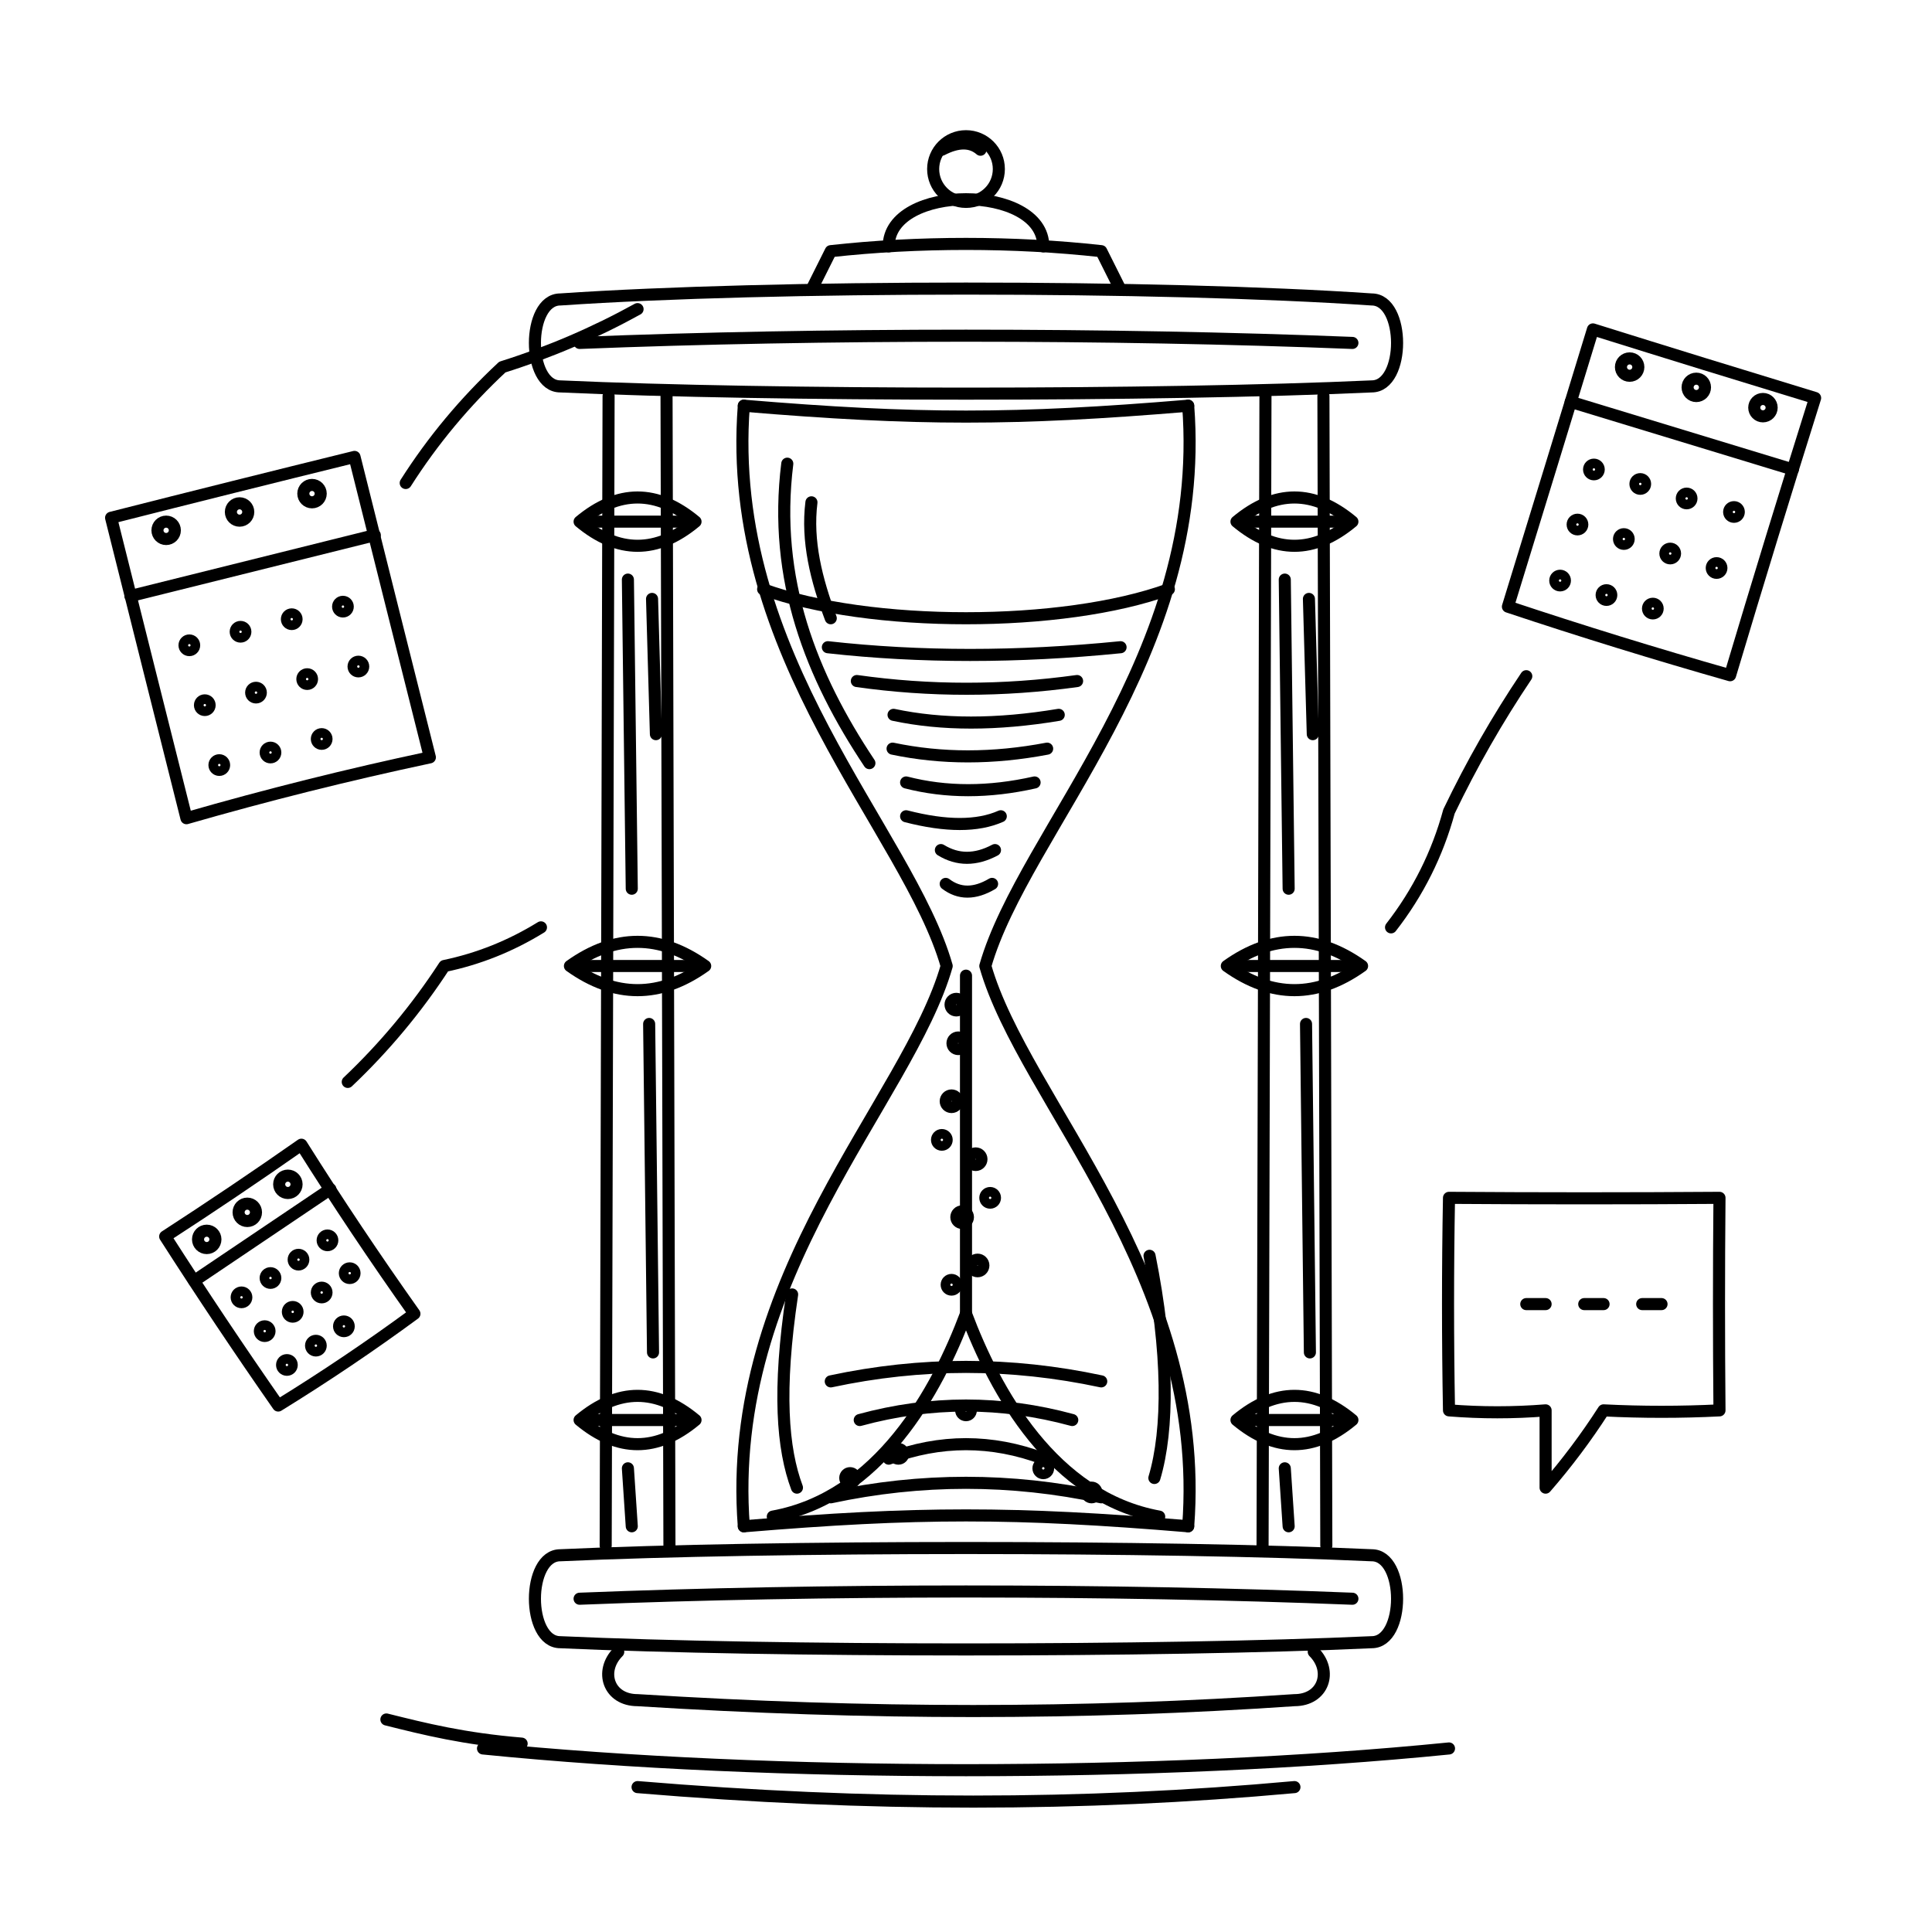
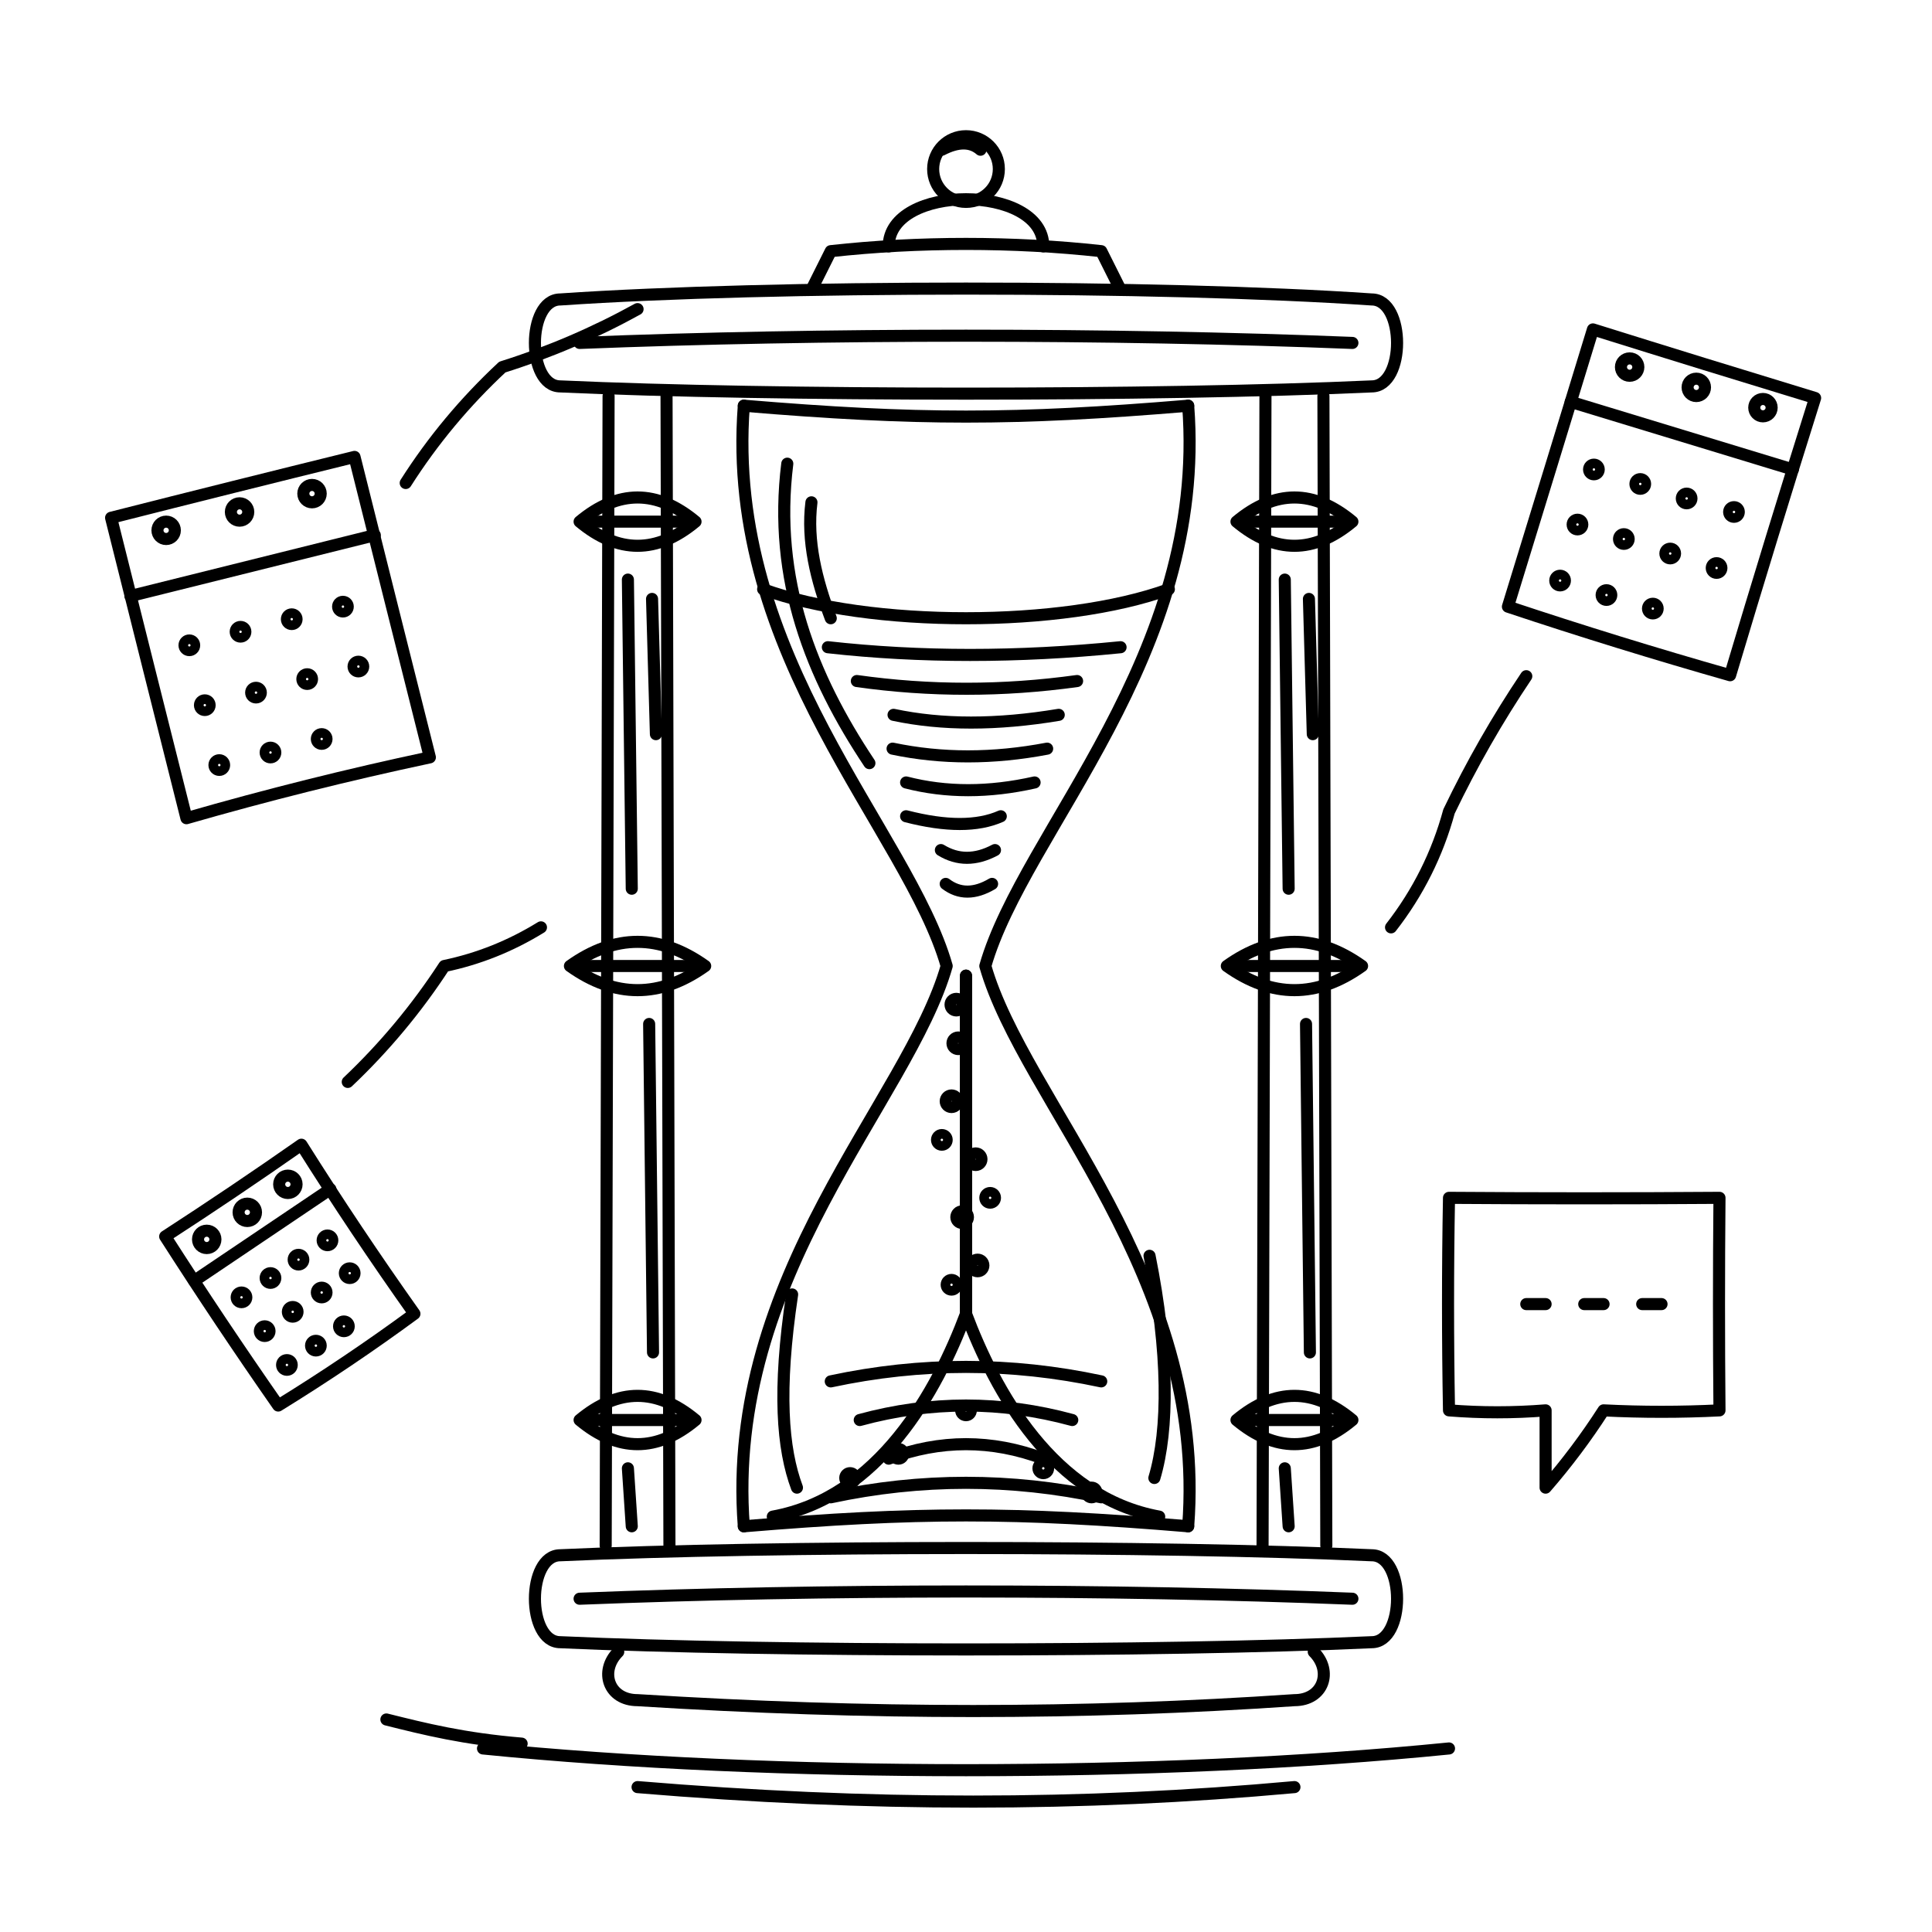
<svg xmlns="http://www.w3.org/2000/svg" viewBox="0 0 200 200" fill="none" stroke="currentColor" stroke-width="1.25" stroke-linecap="round" stroke-linejoin="round">
-   <path class="soft" pathLength="1" d="M11.5 53.6Q24.1 50.4 36.7 47.3Q40.6 62.9 44.5 78.4Q31.8 81.1 19.3 84.7Q15.4 69.2 11.5 53.6" />
-   <path class="soft fine" pathLength="1" d="M13.5 61.7L38.8 55.4" />
-   <circle class="soft fine" pathLength="1" cx="17.2" cy="54.9" r="0.9" />
-   <circle class="soft fine" pathLength="1" cx="24.8" cy="53" r="0.9" />
-   <circle class="soft fine" pathLength="1" cx="32.3" cy="51.1" r="0.9" />
-   <circle class="soft fine" pathLength="1" cx="19.6" cy="66.8" r="0.5" />
-   <circle class="soft fine" pathLength="1" cx="24.9" cy="65.4" r="0.5" />
-   <circle class="soft fine" pathLength="1" cx="30.2" cy="64.1" r="0.5" />
-   <circle class="soft fine" pathLength="1" cx="35.5" cy="62.8" r="0.5" />
-   <circle class="soft fine" pathLength="1" cx="21.2" cy="73" r="0.5" />
-   <circle class="soft fine" pathLength="1" cx="26.5" cy="71.7" r="0.5" />
-   <circle class="soft fine" pathLength="1" cx="31.8" cy="70.3" r="0.5" />
-   <circle class="soft fine" pathLength="1" cx="37.1" cy="69" r="0.5" />
-   <circle class="soft fine" pathLength="1" cx="22.7" cy="79.2" r="0.5" />
-   <circle class="soft fine" pathLength="1" cx="28" cy="77.9" r="0.5" />
-   <circle class="soft fine" pathLength="1" cx="33.3" cy="76.5" r="0.5" />
-   <path class="accent soft" pathLength="1" d="M164.9 34.1Q176.4 37.7 187.9 41.2Q183.4 55.5 179.1 69.9Q167.5 66.6 156.1 62.8Q160.5 48.5 164.9 34.1" />
-   <path class="accent fine" pathLength="1" d="M162.6 41.6L185.6 48.6" />
-   <circle class="accent soft fine" pathLength="1" cx="168.7" cy="38" r="0.9" />
-   <circle class="accent soft fine" pathLength="1" cx="175.6" cy="40.1" r="0.9" />
-   <circle class="accent soft fine" pathLength="1" cx="182.5" cy="42.2" r="0.9" />
-   <circle class="accent soft fine" pathLength="1" cx="165" cy="48.6" r="0.5" />
-   <circle class="accent soft fine" pathLength="1" cx="169.8" cy="50.1" r="0.5" />
-   <circle class="accent soft fine" pathLength="1" cx="174.6" cy="51.6" r="0.5" />
-   <circle class="accent soft fine" pathLength="1" cx="179.5" cy="53" r="0.5" />
-   <circle class="accent soft fine" pathLength="1" cx="163.3" cy="54.3" r="0.5" />
-   <circle class="accent soft fine" pathLength="1" cx="168.1" cy="55.8" r="0.5" />
-   <circle class="accent soft fine" pathLength="1" cx="172.9" cy="57.3" r="0.5" />
-   <circle class="accent soft fine" pathLength="1" cx="177.7" cy="58.8" r="0.5" />
-   <circle class="accent soft fine" pathLength="1" cx="161.5" cy="60.1" r="0.5" />
-   <circle class="accent soft fine" pathLength="1" cx="166.3" cy="61.6" r="0.5" />
-   <circle class="accent soft fine" pathLength="1" cx="171.1" cy="63" r="0.5" />
-   <path class="soft" pathLength="1" d="M17.1 128Q24.2 123.4 31.2 118.5Q36.8 127.4 42.9 136Q36.1 141 28.8 145.5Q22.8 136.9 17.1 128" />
-   <path class="soft fine" pathLength="1" d="M20.1 132.6L34.2 123.1" />
-   <circle class="soft fine" pathLength="1" cx="21.4" cy="128.3" r="0.9" />
-   <circle class="soft fine" pathLength="1" cx="25.6" cy="125.5" r="0.9" />
-   <circle class="soft fine" pathLength="1" cx="29.8" cy="122.6" r="0.9" />
-   <circle class="soft fine" pathLength="1" cx="25" cy="134.3" r="0.5" />
-   <circle class="soft fine" pathLength="1" cx="28" cy="132.3" r="0.5" />
-   <circle class="soft fine" pathLength="1" cx="30.9" cy="130.4" r="0.5" />
-   <circle class="soft fine" pathLength="1" cx="33.9" cy="128.4" r="0.5" />
-   <circle class="soft fine" pathLength="1" cx="27.4" cy="137.8" r="0.5" />
-   <circle class="soft fine" pathLength="1" cx="30.3" cy="135.8" r="0.5" />
-   <circle class="soft fine" pathLength="1" cx="33.3" cy="133.8" r="0.5" />
-   <circle class="soft fine" pathLength="1" cx="36.2" cy="131.8" r="0.5" />
-   <circle class="soft fine" pathLength="1" cx="29.7" cy="141.3" r="0.5" />
-   <circle class="soft fine" pathLength="1" cx="32.7" cy="139.3" r="0.5" />
-   <circle class="soft fine" pathLength="1" cx="35.6" cy="137.3" r="0.5" />
+   <g class="lv-sway">
+     <path class="soft" pathLength="1" d="M11.5 53.6Q24.1 50.4 36.7 47.3Q40.6 62.9 44.5 78.4Q31.8 81.1 19.3 84.7Q15.4 69.2 11.5 53.6" />
+     <path class="soft fine" pathLength="1" d="M13.5 61.7L38.8 55.4" />
+     <circle class="soft fine" pathLength="1" cx="17.2" cy="54.9" r="0.9" />
+     <circle class="soft fine" pathLength="1" cx="24.8" cy="53" r="0.9" />
+     <circle class="soft fine" pathLength="1" cx="32.3" cy="51.1" r="0.9" />
+     <circle class="soft fine" pathLength="1" cx="19.6" cy="66.8" r="0.5" />
+     <circle class="soft fine" pathLength="1" cx="24.9" cy="65.4" r="0.5" />
+     <circle class="soft fine" pathLength="1" cx="30.2" cy="64.1" r="0.5" />
+     <circle class="soft fine" pathLength="1" cx="35.5" cy="62.8" r="0.5" />
+     <circle class="soft fine" pathLength="1" cx="21.2" cy="73" r="0.5" />
+     <circle class="soft fine" pathLength="1" cx="26.5" cy="71.7" r="0.5" />
+     <circle class="soft fine" pathLength="1" cx="31.8" cy="70.3" r="0.5" />
+     <circle class="soft fine" pathLength="1" cx="37.1" cy="69" r="0.5" />
+     <circle class="soft fine" pathLength="1" cx="22.7" cy="79.2" r="0.5" />
+     <circle class="soft fine" pathLength="1" cx="28" cy="77.9" r="0.5" />
+     <circle class="soft fine" pathLength="1" cx="33.3" cy="76.5" r="0.5" />
+   </g>
+   <g class="lv-sway lv-r">
+     <path class="accent soft" pathLength="1" d="M164.9 34.1Q176.4 37.7 187.9 41.2Q183.4 55.5 179.1 69.9Q167.5 66.6 156.1 62.8Q160.5 48.5 164.9 34.1" />
+     <path class="accent fine" pathLength="1" d="M162.6 41.6L185.6 48.6" />
+     <circle class="accent soft fine" pathLength="1" cx="168.7" cy="38" r="0.9" />
+     <circle class="accent soft fine" pathLength="1" cx="175.6" cy="40.1" r="0.9" />
+     <circle class="accent soft fine" pathLength="1" cx="182.5" cy="42.2" r="0.9" />
+     <circle class="accent soft fine" pathLength="1" cx="165" cy="48.6" r="0.5" />
+     <circle class="accent soft fine" pathLength="1" cx="169.8" cy="50.1" r="0.5" />
+     <circle class="accent soft fine" pathLength="1" cx="174.6" cy="51.6" r="0.5" />
+     <circle class="accent soft fine" pathLength="1" cx="179.5" cy="53" r="0.5" />
+     <circle class="accent soft fine" pathLength="1" cx="163.3" cy="54.3" r="0.5" />
+     <circle class="accent soft fine" pathLength="1" cx="168.1" cy="55.8" r="0.5" />
+     <circle class="accent soft fine" pathLength="1" cx="172.9" cy="57.3" r="0.5" />
+     <circle class="accent soft fine" pathLength="1" cx="177.7" cy="58.8" r="0.5" />
+     <circle class="accent soft fine" pathLength="1" cx="161.5" cy="60.1" r="0.5" />
+     <circle class="accent soft fine" pathLength="1" cx="166.3" cy="61.6" r="0.5" />
+     <circle class="accent soft fine" pathLength="1" cx="171.1" cy="63" r="0.5" />
+   </g>
+   <g class="lv-sway">
+     <path class="soft" pathLength="1" d="M17.1 128Q24.2 123.4 31.2 118.5Q36.8 127.4 42.9 136Q36.1 141 28.8 145.5Q22.8 136.9 17.1 128" />
+     <path class="soft fine" pathLength="1" d="M20.1 132.6L34.2 123.1" />
+     <circle class="soft fine" pathLength="1" cx="21.4" cy="128.3" r="0.9" />
+     <circle class="soft fine" pathLength="1" cx="25.6" cy="125.5" r="0.9" />
+     <circle class="soft fine" pathLength="1" cx="29.8" cy="122.6" r="0.9" />
+     <circle class="soft fine" pathLength="1" cx="25" cy="134.3" r="0.5" />
+     <circle class="soft fine" pathLength="1" cx="28" cy="132.3" r="0.5" />
+     <circle class="soft fine" pathLength="1" cx="30.9" cy="130.4" r="0.5" />
+     <circle class="soft fine" pathLength="1" cx="33.9" cy="128.4" r="0.5" />
+     <circle class="soft fine" pathLength="1" cx="27.4" cy="137.8" r="0.5" />
+     <circle class="soft fine" pathLength="1" cx="30.3" cy="135.8" r="0.5" />
+     <circle class="soft fine" pathLength="1" cx="33.3" cy="133.8" r="0.5" />
+     <circle class="soft fine" pathLength="1" cx="36.2" cy="131.8" r="0.5" />
+     <circle class="soft fine" pathLength="1" cx="29.7" cy="141.3" r="0.5" />
+     <circle class="soft fine" pathLength="1" cx="32.7" cy="139.3" r="0.5" />
+     <circle class="soft fine" pathLength="1" cx="35.6" cy="137.3" r="0.5" />
+   </g>
  <path class="soft fine" pathLength="1" d="M42 50Q46.2 43.4 52 38Q59.3 35.7 66 32" />
  <path class="soft fine" pathLength="1" d="M158 70Q153.5 76.7 150 84Q148.2 90.6 144 96" />
  <path class="soft fine" pathLength="1" d="M36 112Q41.7 106.6 46 100Q51.3 98.9 56 96" />
  <path class="soft" pathLength="1" d="M150 124Q164 124.1 178 124Q177.9 135 178 146Q172 146.3 166 146Q163.3 150.2 160 154Q160 150 160 146Q155 146.4 150 146Q149.8 135 150 124" />
  <path class="soft fine" pathLength="1" d="M158 135L160 135" />
  <path class="soft fine" pathLength="1" d="M164 135L166 135" />
  <path class="soft fine" pathLength="1" d="M170 135L172 135" />
  <path pathLength="1" d="M58 31C80 29.5 120 29.5 142 31C145.5 31 145.5 40 142 40C120 41 80 41 58 40C54.5 40 54.5 31 58 31Z" />
  <path class="fine" pathLength="1" d="M60 35.5C85 34.5 115 34.5 140 35.5" />
  <path pathLength="1" d="M84 30L86 26C95 25 105 25 114 26L116 30" />
  <path pathLength="1" d="M92 25.5C92 19 108 19 108 25.5" />
  <circle pathLength="1" cx="100" cy="17.5" r="3.4" />
  <path class="fine" pathLength="1" d="M97.5 15.5Q100 14.2 101.5 15.5" />
  <path pathLength="1" d="M58 161C80 160 120 160 142 161C145.5 161 145.5 170 142 170C120 171 80 171 58 170C54.5 170 54.5 161 58 161Z" />
  <path class="fine" pathLength="1" d="M60 165.5C85 164.5 115 164.5 140 165.5" />
  <path pathLength="1" d="M64 171C62 173 63 176 66 176C90 177.5 112 177.5 134 176C137 176 138 173 136 171" />
  <path pathLength="1" d="M63 41L62.7 160" />
  <path pathLength="1" d="M69 41L69.3 160" />
  <path pathLength="1" d="M60 54Q66 49 72 54Q66 59 60 54" />
  <path class="fine" pathLength="1" d="M61.5 54L70.5 54" />
  <path pathLength="1" d="M59 100Q66 95 73 100Q66 105 59 100" />
  <path class="fine" pathLength="1" d="M60.5 100L71.5 100" />
  <path pathLength="1" d="M60 147Q66 142 72 147Q66 152 60 147" />
  <path class="fine" pathLength="1" d="M61.5 147L70.5 147" />
  <path class="fine" pathLength="1" d="M65 60L65.4 92" />
  <path class="fine" pathLength="1" d="M67.2 106L67.6 140" />
  <path class="fine" pathLength="1" d="M67.5 62L67.9 76" />
  <path class="fine" pathLength="1" d="M65 152L65.4 158" />
  <path pathLength="1" d="M131 41L130.7 160" />
  <path pathLength="1" d="M137 41L137.3 160" />
  <path pathLength="1" d="M128 54Q134 49 140 54Q134 59 128 54" />
  <path class="fine" pathLength="1" d="M129.5 54L138.5 54" />
  <path pathLength="1" d="M127 100Q134 95 141 100Q134 105 127 100" />
  <path class="fine" pathLength="1" d="M128.5 100L139.5 100" />
  <path pathLength="1" d="M128 147Q134 142 140 147Q134 152 128 147" />
  <path class="fine" pathLength="1" d="M129.5 147L138.5 147" />
  <path class="fine" pathLength="1" d="M133 60L133.4 92" />
  <path class="fine" pathLength="1" d="M135.2 106L135.6 140" />
  <path class="fine" pathLength="1" d="M135.5 62L135.9 76" />
  <path class="fine" pathLength="1" d="M133 152L133.4 158" />
  <path pathLength="1" d="M77 42C75 68 94 86 98 100C94 114 75 132 77 158" />
  <path pathLength="1" d="M123 42C125 68 106 86 102 100C106 114 125 132 123 158" />
  <path class="fine" pathLength="1" d="M77 42C95 43.5 105 43.5 123 42" />
  <path class="fine" pathLength="1" d="M77 158C95 156.5 105 156.5 123 158" />
  <path class="fine" pathLength="1" d="M81.5 48C80 60 84 70 90 79" />
  <path class="fine soft" pathLength="1" d="M84 52C83.5 56 84.5 60 86 64" />
  <path class="fine" pathLength="1" d="M82 134C80.5 144 81 150 82.5 154" />
  <path class="fine soft" pathLength="1" d="M119 130C121 140 121 148 119.5 153" />
  <path class="accent" pathLength="1" d="M79 61C90 65 110 65 121 61" />
  <path class="accent fine" pathLength="1" d="M85.7 67Q100 68.6 116 67" />
  <path class="accent fine" pathLength="1" d="M88.7 70.5Q100 72.1 111.5 70.5" />
  <path class="accent fine" pathLength="1" d="M92.5 74Q100 75.6 109.6 74" />
  <path class="accent fine" pathLength="1" d="M92.4 77.5Q100 79.1 108.4 77.5" />
  <path class="accent fine" pathLength="1" d="M93.8 81Q100 82.6 107.1 81" />
  <path class="accent fine" pathLength="1" d="M93.8 84.5Q100 86.1 103.6 84.5" />
  <path class="accent fine" pathLength="1" d="M97.4 88Q100 89.6 103 88" />
  <path class="accent fine" pathLength="1" d="M97.9 91.5Q100 93.1 102.7 91.5" />
  <path class="accent" pathLength="1" d="M100 101L100 136" />
-   <circle class="accent" pathLength="1" cx="99" cy="104" r="0.6" />
-   <circle class="accent" pathLength="1" cx="99.2" cy="108" r="0.6" />
-   <circle class="accent" pathLength="1" cx="98.5" cy="114" r="0.6" />
-   <circle class="accent" pathLength="1" cx="101" cy="120" r="0.6" />
-   <circle class="accent" pathLength="1" cx="99.6" cy="126" r="0.6" />
-   <circle class="accent" pathLength="1" cx="101.2" cy="131" r="0.6" />
-   <circle class="accent" pathLength="1" cx="97.5" cy="118" r="0.5" />
-   <circle class="accent" pathLength="1" cx="102.5" cy="124" r="0.5" />
-   <circle class="accent" pathLength="1" cx="98.5" cy="133" r="0.5" />
+   <circle class="lv-twinkle accent" pathLength="1" cx="99" cy="104" r="0.6" />
+   <circle class="lv-twinkle accent" pathLength="1" cx="99.2" cy="108" r="0.6" />
+   <circle class="lv-twinkle accent" pathLength="1" cx="98.5" cy="114" r="0.6" />
+   <circle class="lv-twinkle accent" pathLength="1" cx="101" cy="120" r="0.6" />
+   <circle class="lv-twinkle accent" pathLength="1" cx="99.6" cy="126" r="0.6" />
+   <circle class="lv-twinkle accent" pathLength="1" cx="101.2" cy="131" r="0.6" />
+   <circle class="lv-twinkle accent" pathLength="1" cx="97.5" cy="118" r="0.5" />
+   <circle class="lv-twinkle accent" pathLength="1" cx="102.5" cy="124" r="0.5" />
+   <circle class="lv-twinkle accent" pathLength="1" cx="98.5" cy="133" r="0.5" />
  <path class="accent" pathLength="1" d="M80 157C91 155 97 144 100 136C103 144 109 155 120 157" />
  <path class="accent fine" pathLength="1" d="M86 143Q100 140 114 143" />
  <path class="accent fine" pathLength="1" d="M89 147Q100 144 111 147" />
  <path class="accent fine" pathLength="1" d="M92 151Q100 148 108 151" />
  <path class="accent fine" pathLength="1" d="M86 155Q100 152 114 155" />
  <circle class="accent" pathLength="1" cx="88" cy="153" r="0.5" />
  <circle class="accent" pathLength="1" cx="93" cy="150.5" r="0.5" />
  <circle class="accent" pathLength="1" cx="108" cy="152" r="0.5" />
  <circle class="accent" pathLength="1" cx="113" cy="154.5" r="0.5" />
  <circle class="accent" pathLength="1" cx="100" cy="146" r="0.5" />
  <path class="soft fine" pathLength="1" d="M50 181C80 184 120 184 150 181" />
  <path class="soft fine" pathLength="1" d="M66 185C90 187 112 187 134 185" />
  <path class="soft fine" pathLength="1" d="M40 178C44 179 48 180 54 180.5" />
+   <path class="lv-flow" d="M100 101L100 136" />
</svg>
